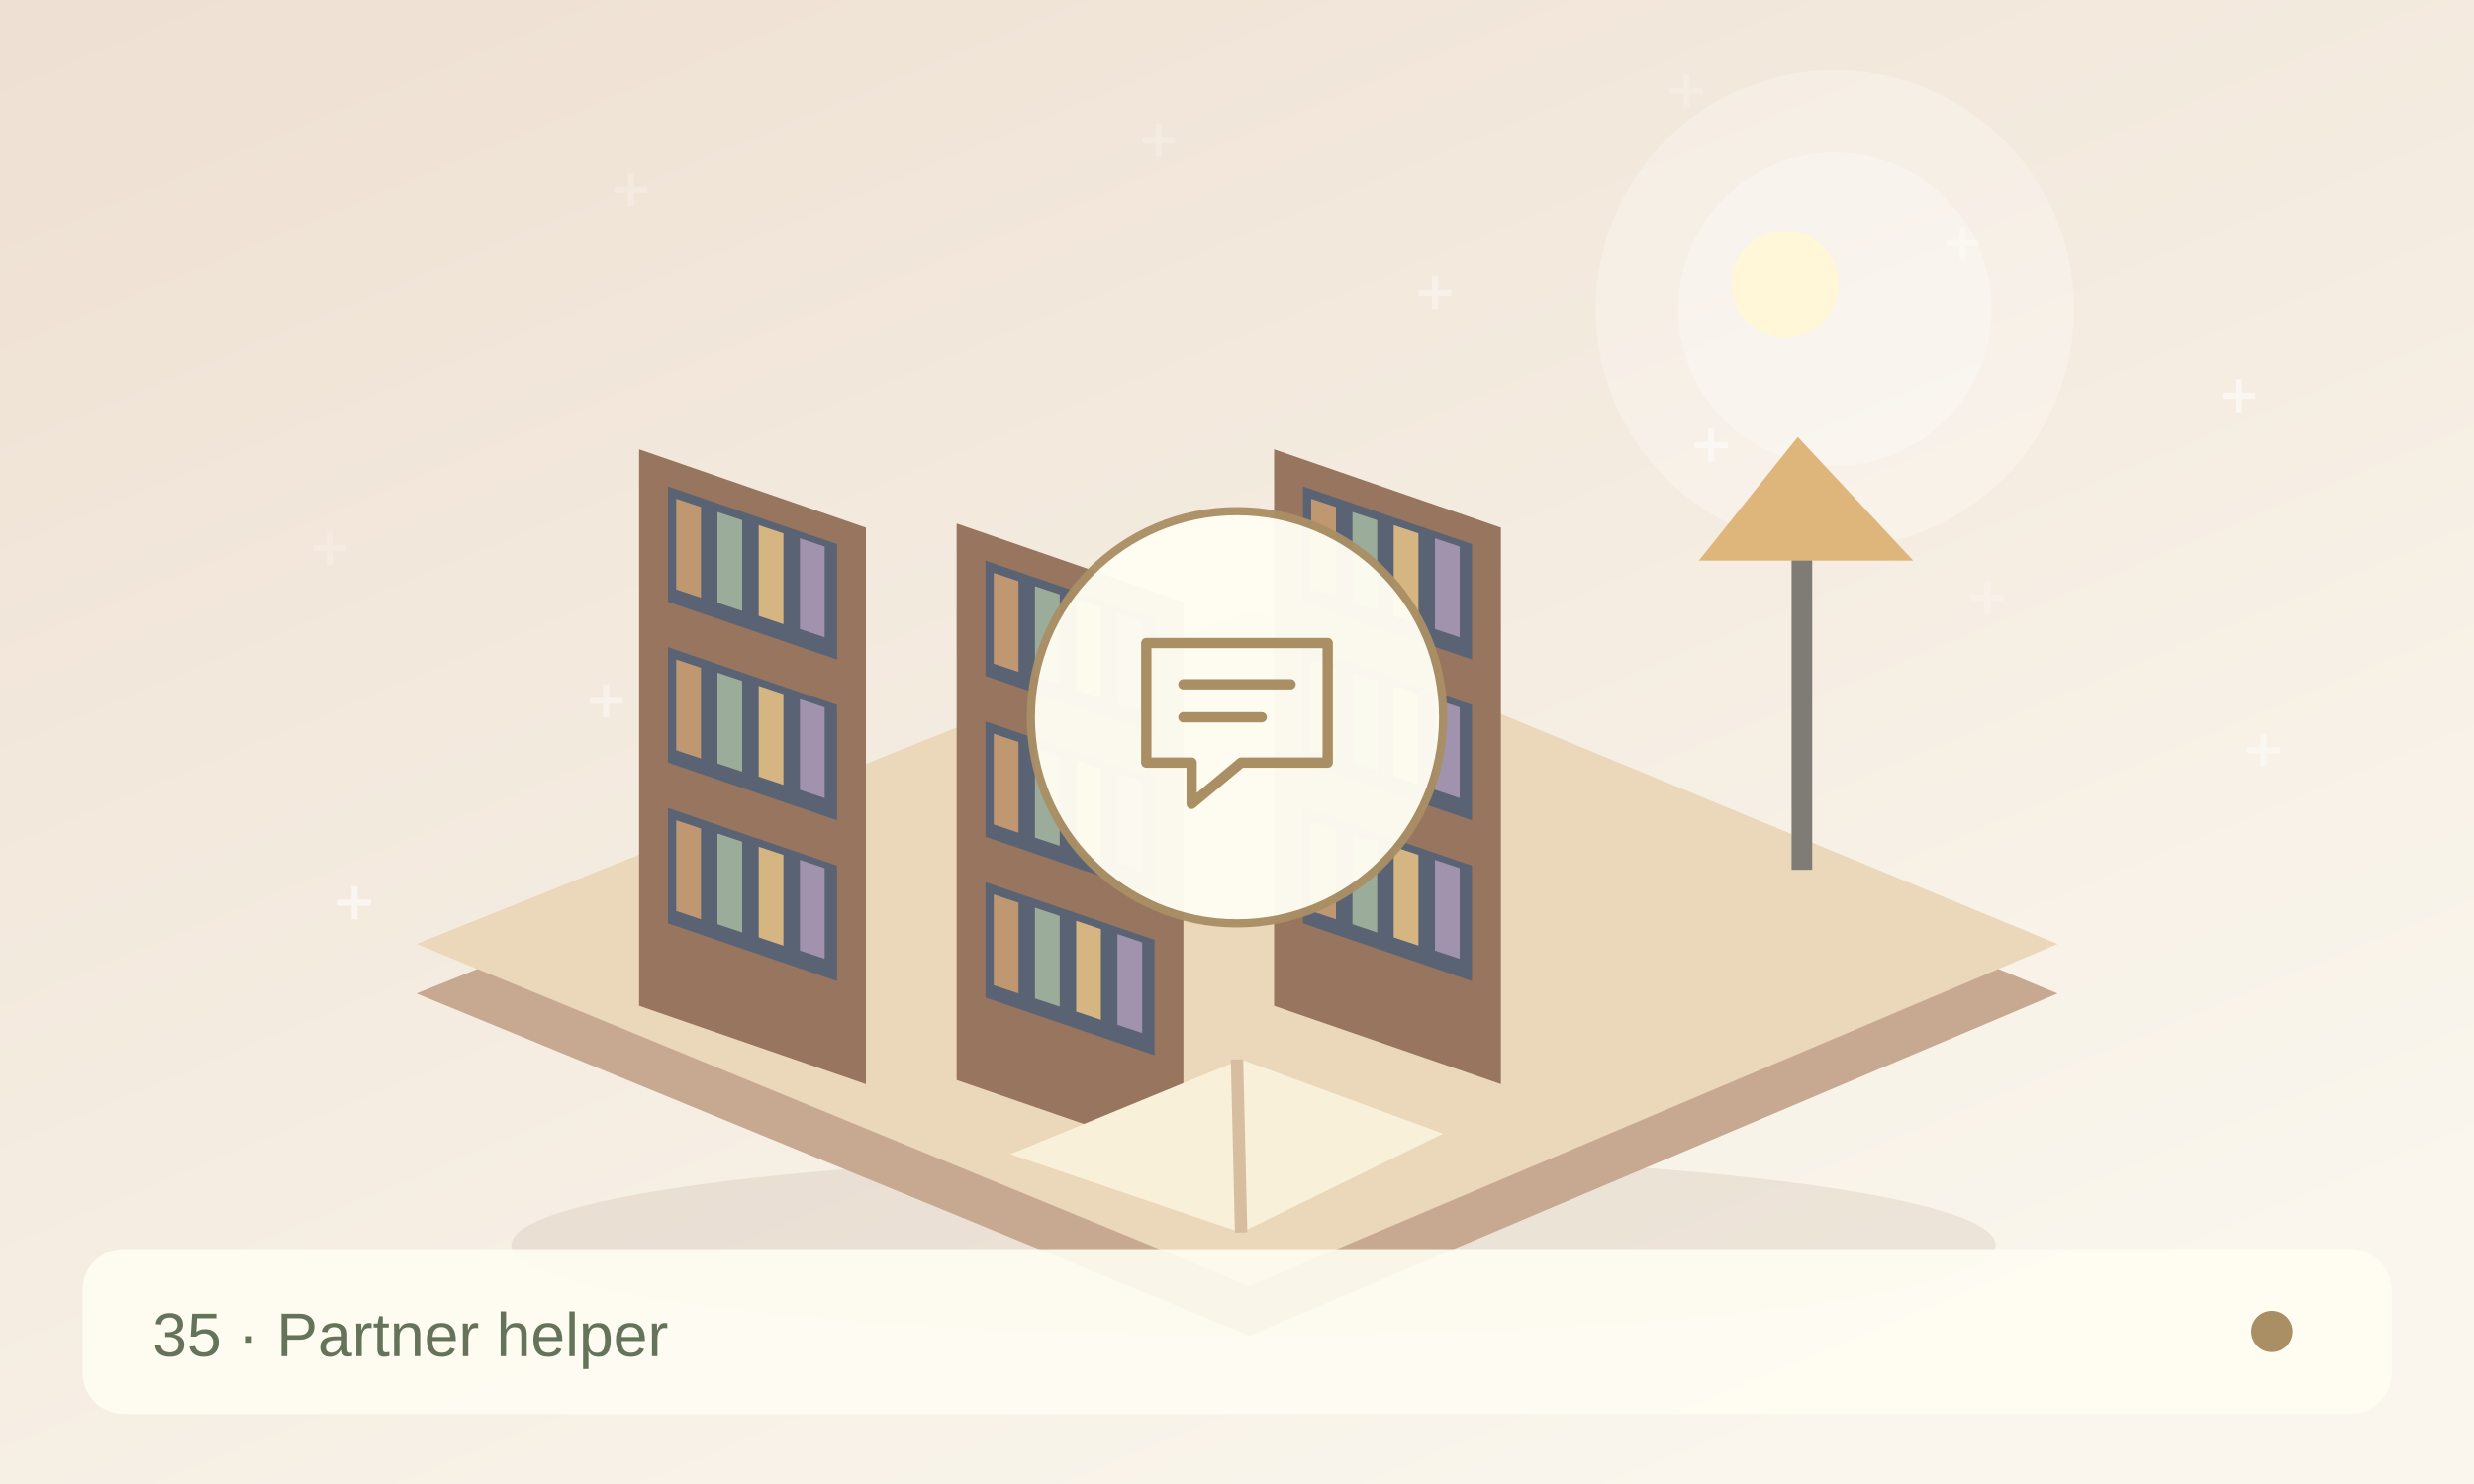
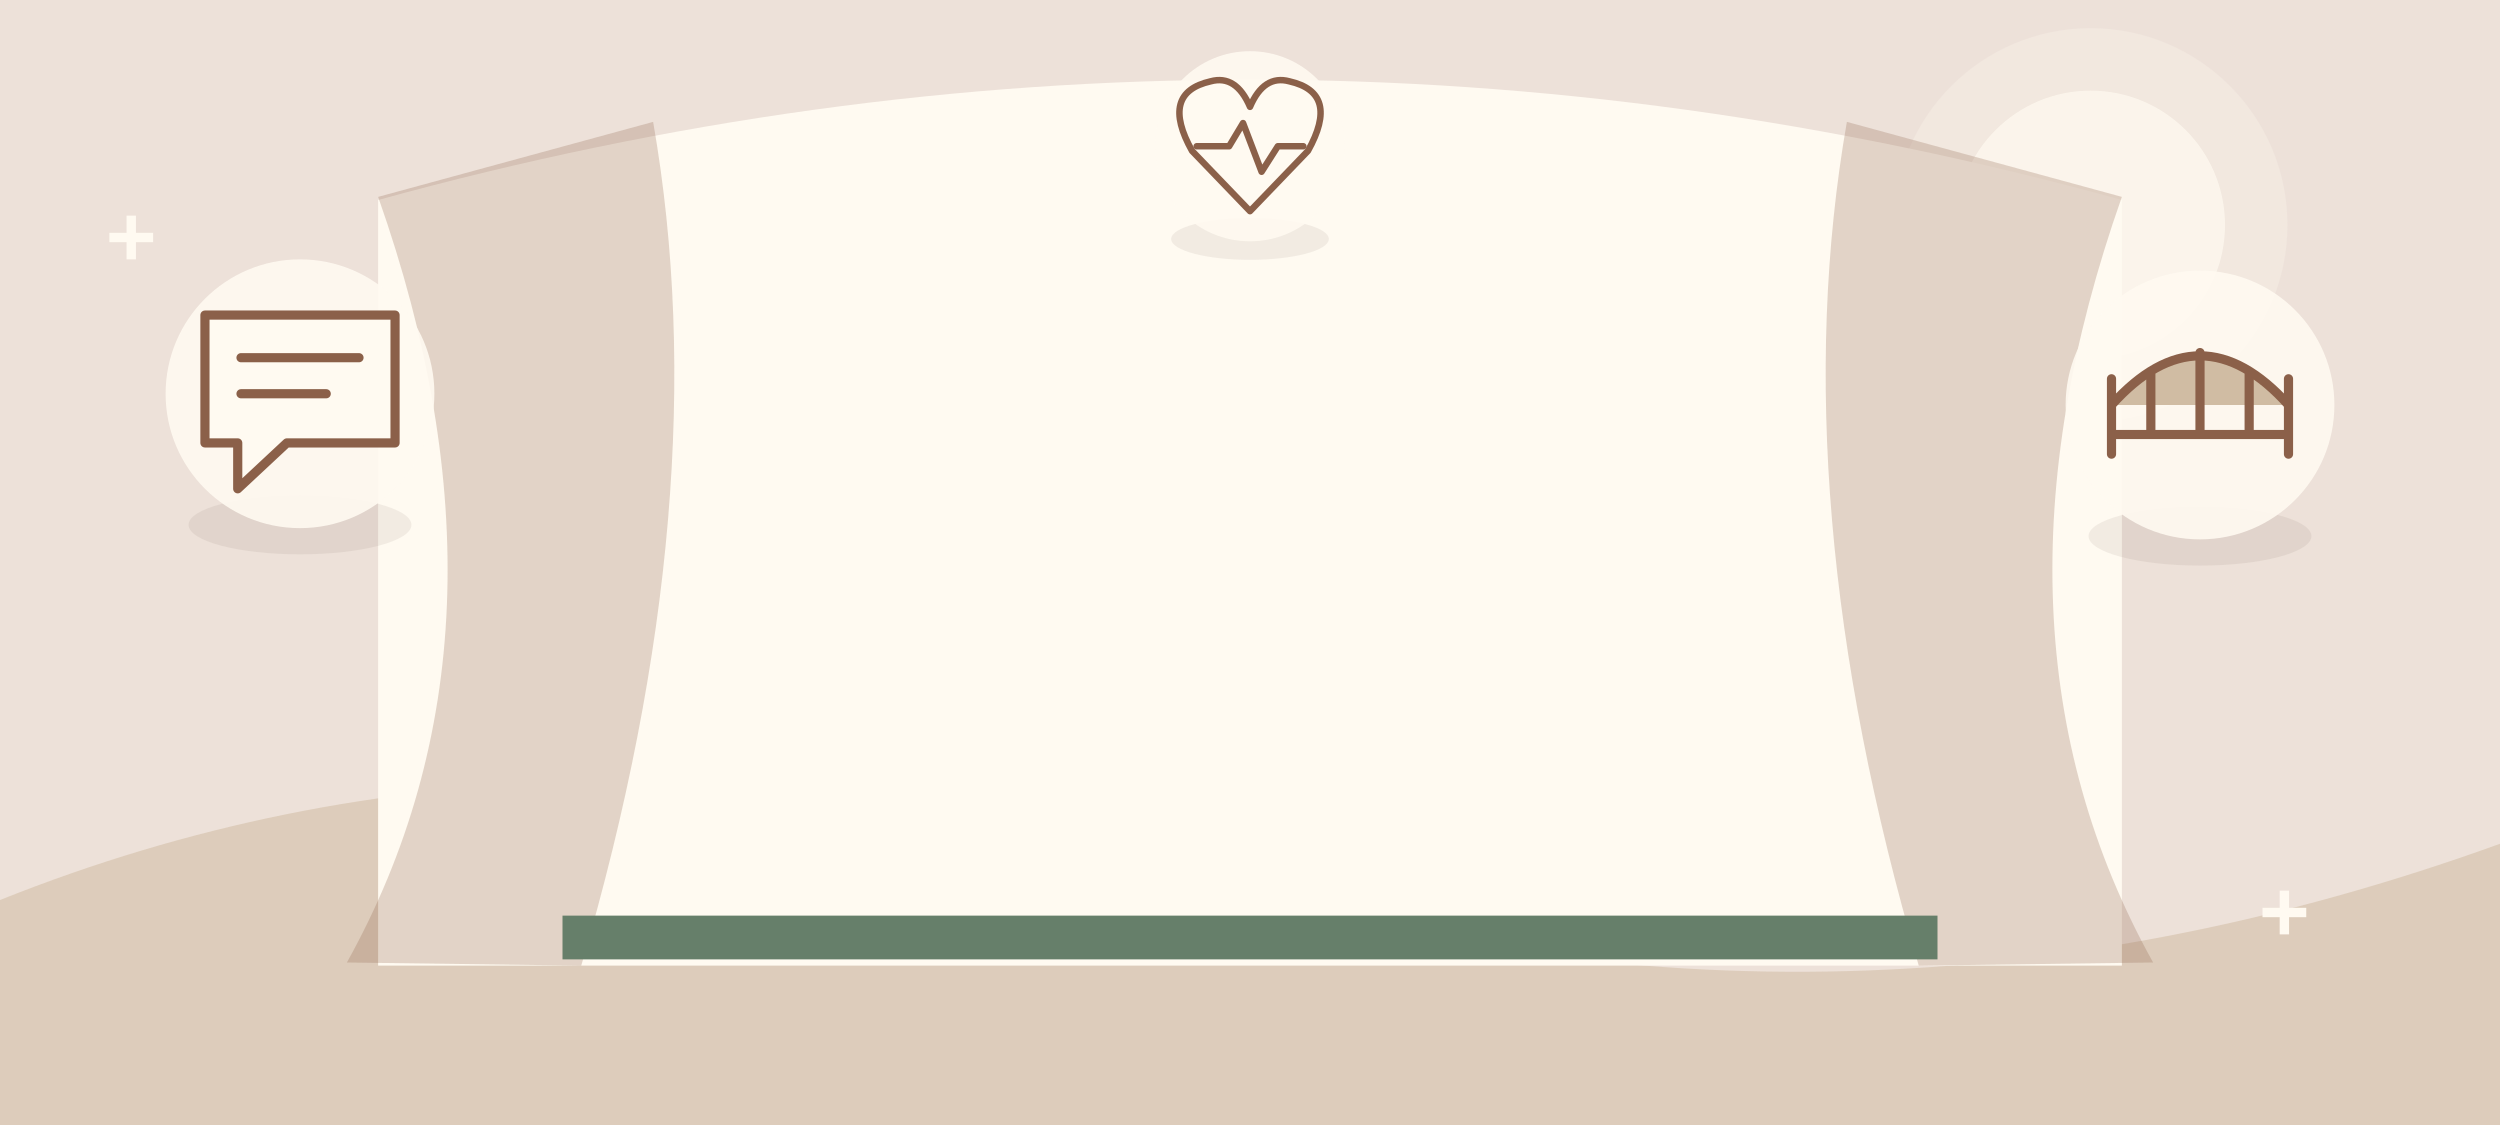
- <svg xmlns="http://www.w3.org/2000/svg" class="world-art " viewBox="0 0 600 360" role="img" aria-label="Partner helper: Take turns being the expert">
-   <defs>
-     <linearGradient id="_R_0_bg" x2="0.7" y2="1">
-       <stop stop-color="#eee0d2" />
-       <stop offset="1" stop-color="#faf6ed" />
-     </linearGradient>
-     <linearGradient id="_R_0_stone" x2=".2" y2="1">
-       <stop stop-color="#aaa0d1" />
-       <stop offset="1" stop-color="#686783" />
-     </linearGradient>
-     <linearGradient id="_R_0_portal" x2="0" y2="1">
-       <stop stop-color="#fbe4a6" />
-       <stop offset="1" stop-color="#f1a967" />
-     </linearGradient>
-     <linearGradient id="_R_0_water" x2="0" y2="1">
-       <stop stop-color="#a4d5d5" />
-       <stop offset="1" stop-color="#699fac" />
-     </linearGradient>
-     <filter id="_R_0_shadow" x="-50%" y="-50%" width="200%" height="200%">
-       <feGaussianBlur stdDeviation="12" />
-     </filter>
-   </defs>
-   <rect width="600" height="360" fill="url(#_R_0_bg)" />
-   <circle cx="445" cy="75" r="58" fill="#fff" opacity=".25" />
-   <circle cx="445" cy="75" r="38" fill="#fff" opacity=".25" />
-   <g opacity="0.2" transform="translate(409 22)">
-     <path d="M0-4V4M-4 0H4" stroke="#fff" stroke-width="1.5" />
-   </g>
-   <g opacity="0.36" transform="translate(476 59)">
-     <path d="M0-4V4M-4 0H4" stroke="#fff" stroke-width="1.5" />
-   </g>
-   <g opacity="0.52" transform="translate(543 96)">
-     <path d="M0-4V4M-4 0H4" stroke="#fff" stroke-width="1.5" />
-   </g>
-   <g opacity="0.2" transform="translate(80 133)">
-     <path d="M0-4V4M-4 0H4" stroke="#fff" stroke-width="1.5" />
-   </g>
-   <g opacity="0.36" transform="translate(147 170)">
-     <path d="M0-4V4M-4 0H4" stroke="#fff" stroke-width="1.5" />
-   </g>
-   <g opacity="0.52" transform="translate(214 207)">
-     <path d="M0-4V4M-4 0H4" stroke="#fff" stroke-width="1.5" />
-   </g>
-   <g opacity="0.2" transform="translate(281 34)">
-     <path d="M0-4V4M-4 0H4" stroke="#fff" stroke-width="1.5" />
-   </g>
-   <g opacity="0.36" transform="translate(348 71)">
-     <path d="M0-4V4M-4 0H4" stroke="#fff" stroke-width="1.5" />
-   </g>
-   <g opacity="0.52" transform="translate(415 108)">
-     <path d="M0-4V4M-4 0H4" stroke="#fff" stroke-width="1.5" />
-   </g>
-   <g opacity="0.2" transform="translate(482 145)">
-     <path d="M0-4V4M-4 0H4" stroke="#fff" stroke-width="1.5" />
-   </g>
-   <g opacity="0.36" transform="translate(549 182)">
-     <path d="M0-4V4M-4 0H4" stroke="#fff" stroke-width="1.5" />
-   </g>
-   <g opacity="0.52" transform="translate(86 219)">
-     <path d="M0-4V4M-4 0H4" stroke="#fff" stroke-width="1.5" />
-   </g>
-   <g opacity="0.2" transform="translate(153 46)">
-     <path d="M0-4V4M-4 0H4" stroke="#fff" stroke-width="1.5" />
-   </g>
+ <svg xmlns="http://www.w3.org/2000/svg" class="world-art world-preview " viewBox="0 0 800 360" role="img" aria-label="Partner helper: Take turns being the expert">
  <g>
-     <ellipse cx="304" cy="302" rx="180" ry="22" fill="#a78470" opacity=".15" />
-     <path d="m101 241 202-81 196 81-196 83Z" fill="#c7a991" />
-     <path d="m101 229 202-81 196 81-196 83Z" fill="#ebd7b9" />
-     <g transform="translate(181 109)">
-       <path d="M-26 135V0l55 19v135Z" fill="#98755f" />
-       <g transform="translate(0 0)">
-         <path d="M-19 9 22 23v28L-19 37Z" fill="#5a6374" />
-         <path d="m-17 12v22l6 2v-22Z" fill="#bf9872" />
-         <path d="m-7 15.2v22l6 2v-22Z" fill="#9cac9b" />
-         <path d="m3 18.4v22l6 2v-22Z" fill="#d5b582" />
-         <path d="m13 21.6v22l6 2v-22Z" fill="#a192ad" />
-       </g>
-       <g transform="translate(0 39)">
-         <path d="M-19 9 22 23v28L-19 37Z" fill="#5a6374" />
-         <path d="m-17 12v22l6 2v-22Z" fill="#bf9872" />
-         <path d="m-7 15.2v22l6 2v-22Z" fill="#9cac9b" />
-         <path d="m3 18.4v22l6 2v-22Z" fill="#d5b582" />
-         <path d="m13 21.6v22l6 2v-22Z" fill="#a192ad" />
-       </g>
-       <g transform="translate(0 78)">
-         <path d="M-19 9 22 23v28L-19 37Z" fill="#5a6374" />
-         <path d="m-17 12v22l6 2v-22Z" fill="#bf9872" />
-         <path d="m-7 15.2v22l6 2v-22Z" fill="#9cac9b" />
-         <path d="m3 18.4v22l6 2v-22Z" fill="#d5b582" />
-         <path d="m13 21.6v22l6 2v-22Z" fill="#a192ad" />
+     <rect width="800" height="360" fill="#ede1d9" />
+     <circle cx="669" cy="72" r="43" fill="#fffaf1" opacity=".7" />
+     <circle cx="669" cy="72" r="63" fill="#fffaf1" opacity=".25" />
+     <path d="M0 288Q180 216 385 281T800 270V360H0Z" fill="#d0bca3" opacity=".55" />
+     <path d="M121 309V64Q400-13 679 64V309" fill="#fffaf1" />
+     <path d="M121 63Q170 202 111 308L186 309Q230 159 209 39M679 63Q630 202 689 308L614 309Q570 159 591 39" fill="#8b6049" opacity=".25" />
+     <path d="M180 300H620" stroke="#667f6a" stroke-width="14" />
+     <g transform="translate(96 126) scale(1.048837)">
+       <ellipse cy="40" rx="34" ry="9" fill="#574438" opacity=".08" />
+       <circle r="41" fill="#fffaf1" opacity=".9" />
+       <g stroke="#8b6049" stroke-width="2.8" stroke-linecap="round" stroke-linejoin="round" fill="#fffaf1">
+         <path d="M-29-24H29V15H-4L-19 29V15H-29ZM-18-11H18M-18 0H8" />
      </g>
    </g>
-     <g transform="translate(258 127)">
-       <path d="M-26 135V0l55 19v135Z" fill="#98755f" />
-       <g transform="translate(0 0)">
-         <path d="M-19 9 22 23v28L-19 37Z" fill="#5a6374" />
-         <path d="m-17 12v22l6 2v-22Z" fill="#bf9872" />
-         <path d="m-7 15.2v22l6 2v-22Z" fill="#9cac9b" />
-         <path d="m3 18.4v22l6 2v-22Z" fill="#d5b582" />
-         <path d="m13 21.6v22l6 2v-22Z" fill="#a192ad" />
-       </g>
-       <g transform="translate(0 39)">
-         <path d="M-19 9 22 23v28L-19 37Z" fill="#5a6374" />
-         <path d="m-17 12v22l6 2v-22Z" fill="#bf9872" />
-         <path d="m-7 15.2v22l6 2v-22Z" fill="#9cac9b" />
-         <path d="m3 18.4v22l6 2v-22Z" fill="#d5b582" />
-         <path d="m13 21.6v22l6 2v-22Z" fill="#a192ad" />
-       </g>
-       <g transform="translate(0 78)">
-         <path d="M-19 9 22 23v28L-19 37Z" fill="#5a6374" />
-         <path d="m-17 12v22l6 2v-22Z" fill="#bf9872" />
-         <path d="m-7 15.2v22l6 2v-22Z" fill="#9cac9b" />
-         <path d="m3 18.4v22l6 2v-22Z" fill="#d5b582" />
-         <path d="m13 21.6v22l6 2v-22Z" fill="#a192ad" />
+     <g transform="translate(704 129.6) scale(1.048837)">
+       <ellipse cy="40" rx="34" ry="9" fill="#574438" opacity=".08" />
+       <circle r="41" fill="#fffaf1" opacity=".9" />
+       <g stroke="#8b6049" stroke-width="2.8" stroke-linecap="round" stroke-linejoin="round" fill="#d0bca3">
+         <path d="M-27 15V-8M27 15V-8M-27 0Q0-30 27 0M-27 9H27M-15-10V9M0-16V9M15-10V9" />
      </g>
    </g>
-     <g transform="translate(335 109)">
-       <path d="M-26 135V0l55 19v135Z" fill="#98755f" />
-       <g transform="translate(0 0)">
-         <path d="M-19 9 22 23v28L-19 37Z" fill="#5a6374" />
-         <path d="m-17 12v22l6 2v-22Z" fill="#bf9872" />
-         <path d="m-7 15.2v22l6 2v-22Z" fill="#9cac9b" />
-         <path d="m3 18.4v22l6 2v-22Z" fill="#d5b582" />
-         <path d="m13 21.6v22l6 2v-22Z" fill="#a192ad" />
-       </g>
-       <g transform="translate(0 39)">
-         <path d="M-19 9 22 23v28L-19 37Z" fill="#5a6374" />
-         <path d="m-17 12v22l6 2v-22Z" fill="#bf9872" />
-         <path d="m-7 15.2v22l6 2v-22Z" fill="#9cac9b" />
-         <path d="m3 18.4v22l6 2v-22Z" fill="#d5b582" />
-         <path d="m13 21.6v22l6 2v-22Z" fill="#a192ad" />
-       </g>
-       <g transform="translate(0 78)">
-         <path d="M-19 9 22 23v28L-19 37Z" fill="#5a6374" />
-         <path d="m-17 12v22l6 2v-22Z" fill="#bf9872" />
-         <path d="m-7 15.2v22l6 2v-22Z" fill="#9cac9b" />
-         <path d="m3 18.4v22l6 2v-22Z" fill="#d5b582" />
-         <path d="m13 21.6v22l6 2v-22Z" fill="#a192ad" />
+     <g transform="translate(400 46.8) scale(0.7418605)">
+       <ellipse cy="40" rx="34" ry="9" fill="#574438" opacity=".08" />
+       <circle r="41" fill="#fffaf1" opacity=".9" />
+       <g stroke="#8b6049" stroke-width="2.8" stroke-linecap="round" stroke-linejoin="round" fill="#fffaf1">
+         <path d="M0 28L-25 2Q-39-23-17-28Q-6-31 0-17Q6-31 17-28Q39-23 25 2Z" />
+         <path d="M-23 0H-9L-3-10L5 11L12 0H23" />
      </g>
    </g>
-     <path d="m245 280 56-23 49 18-49 24Z" fill="#f8f0d9" />
-     <path d="m300 257 1 42" stroke="#d7bea0" stroke-width="3" />
-     <path d="M437 211v-76" stroke="#7e7c75" stroke-width="5" />
-     <path d="m412 136 24-30 28 30Z" fill="#deb67c" />
-     <circle cx="433" cy="69" r="13" fill="#fff7d8" />
-   </g>
-   <g transform="translate(300 174)">
-     <circle r="50" fill="#fffdf2" stroke="#aa8f65" stroke-width="2" opacity=".96" />
-     <g stroke="#aa8f65" stroke-width="2.5" fill="none" stroke-linecap="round" stroke-linejoin="round">
-       <path d="M-22-18h44v29H1l-12 10V11h-11Z M-13-8h26M-13 0h19" />
-     </g>
-   </g>
-   <g>
-     <rect x="20" y="303" width="560" height="40" rx="10" fill="#fffdf3" opacity=".9" />
-     <text x="37" y="329" font-family="Arial,sans-serif" font-size="15" fill="#65735b">35 · Partner helper</text>
-     <circle cx="551" cy="323" r="5" fill="#aa8f65" />
+     <path d="M42 69v14M35 76h14M731 285v14M724 292h14" stroke="#fffaf1" stroke-width="3" />
  </g>
</svg>
